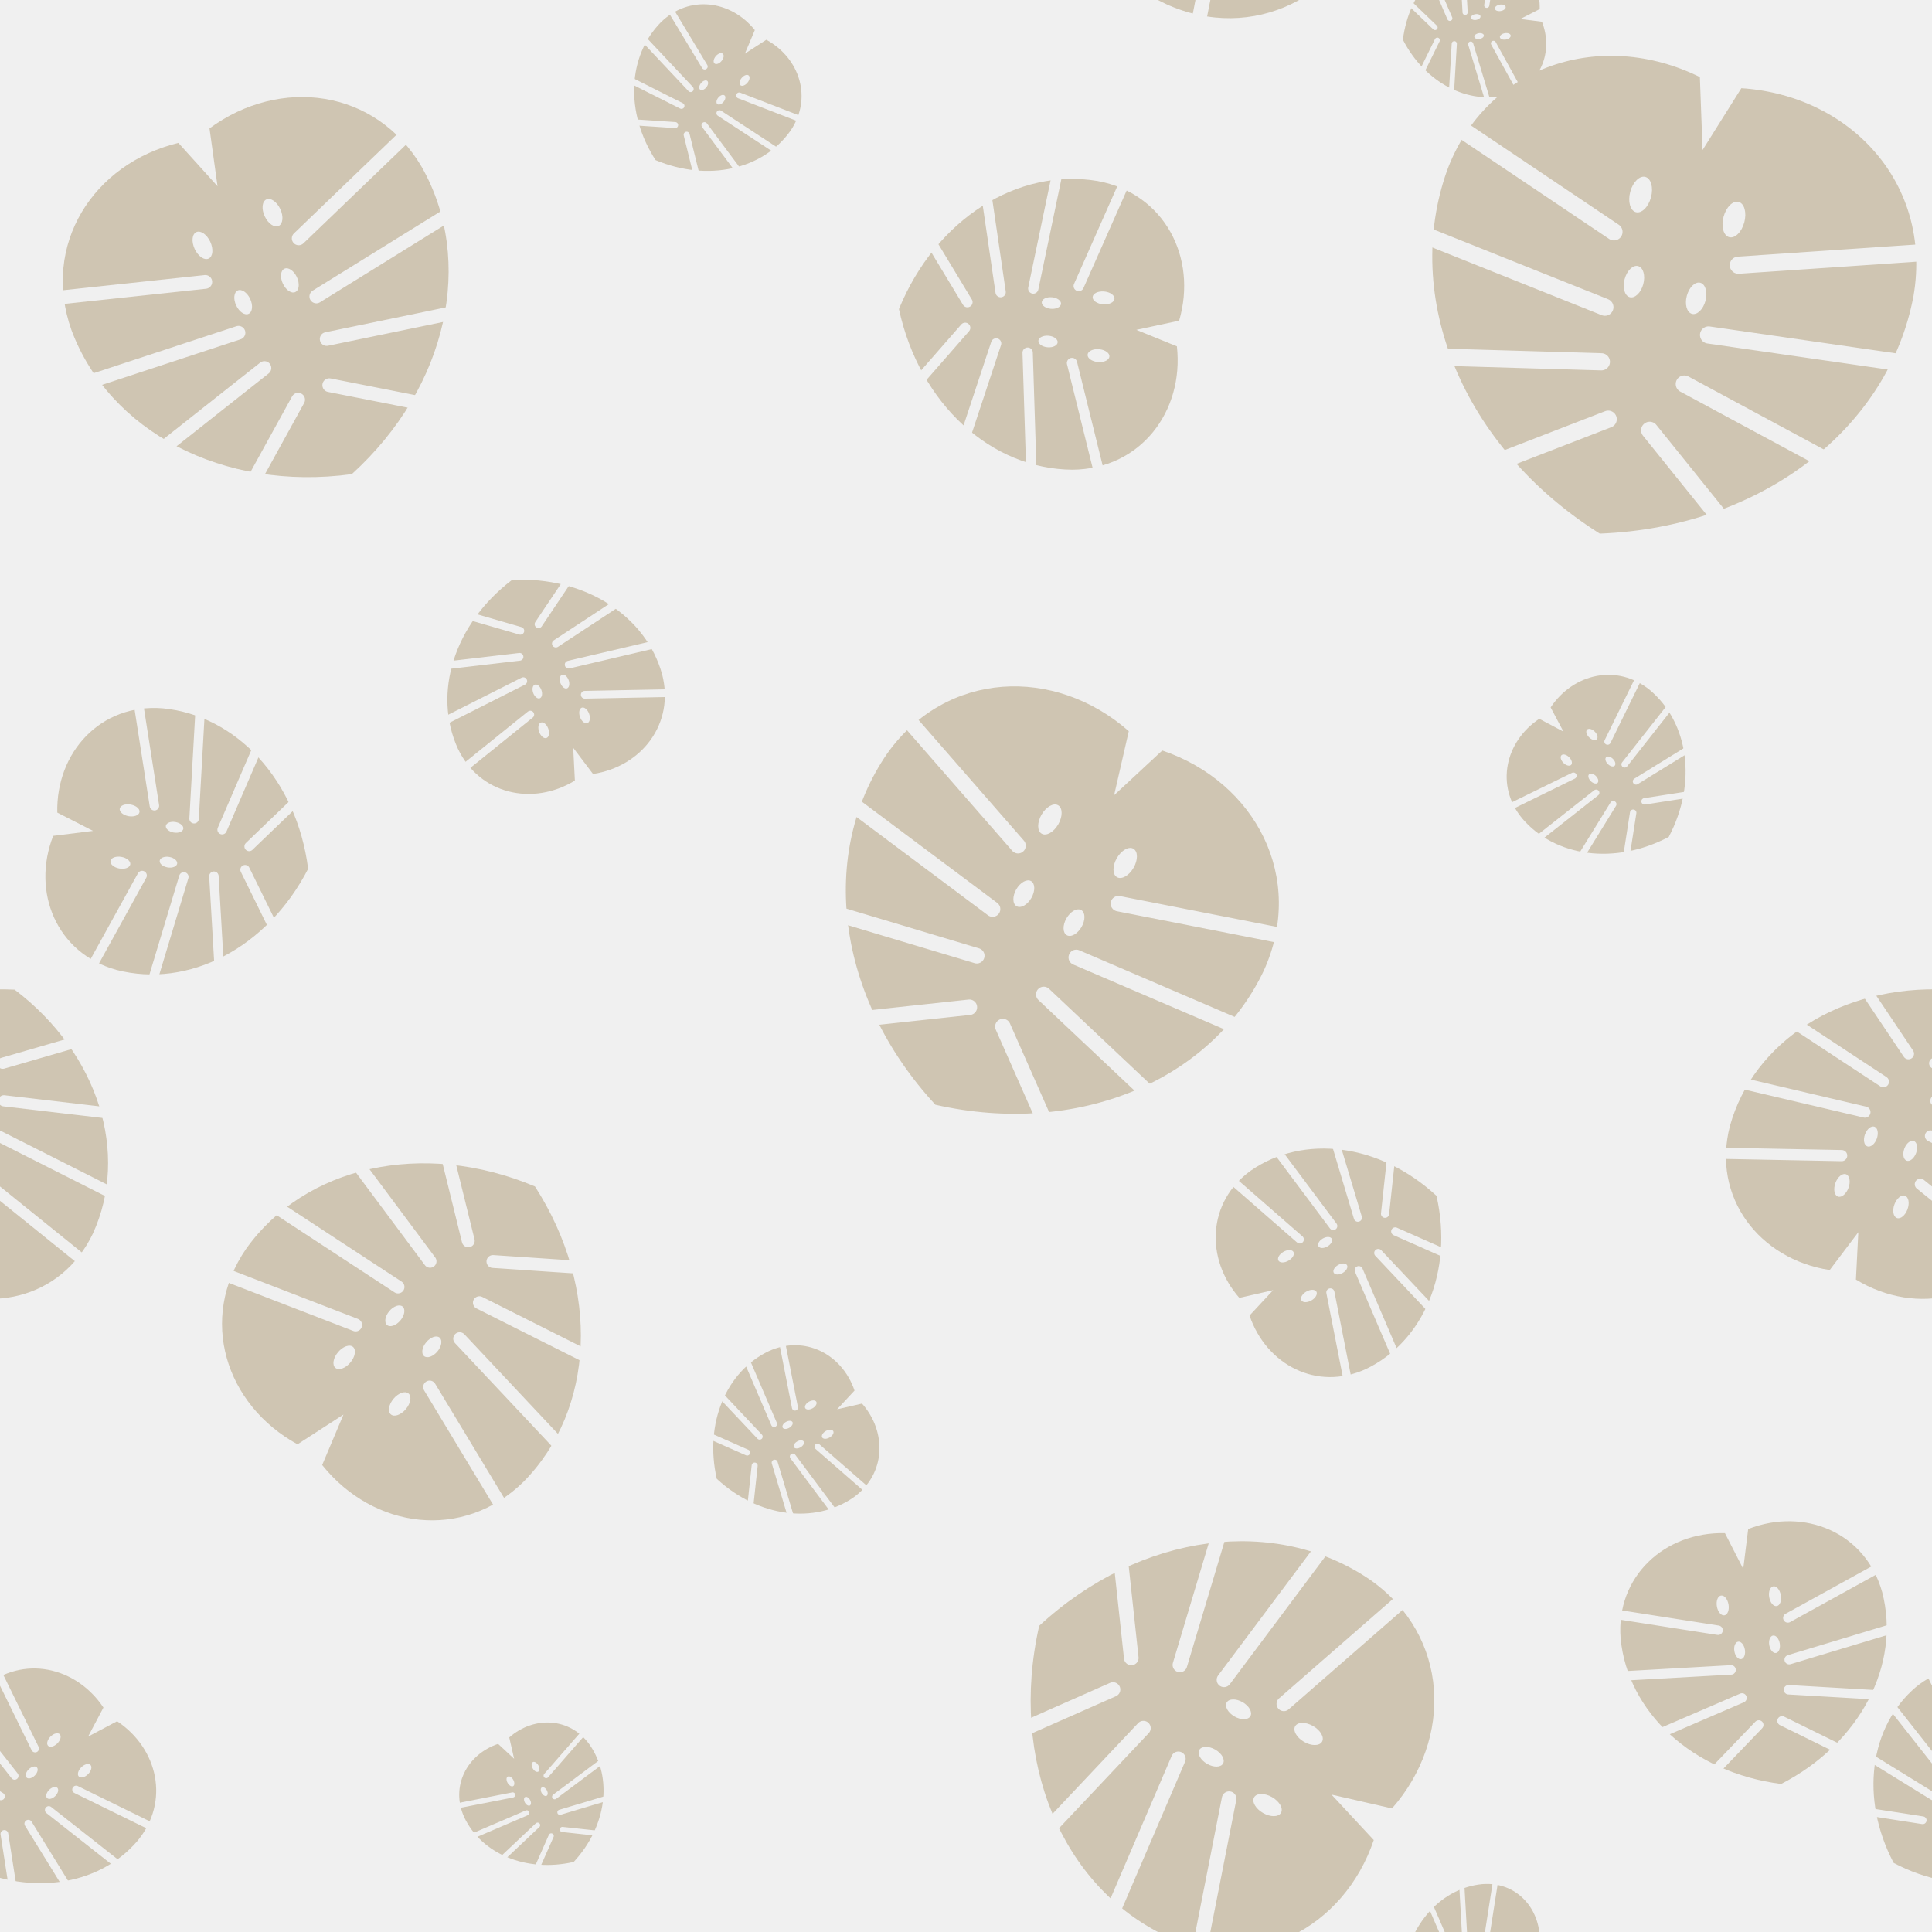
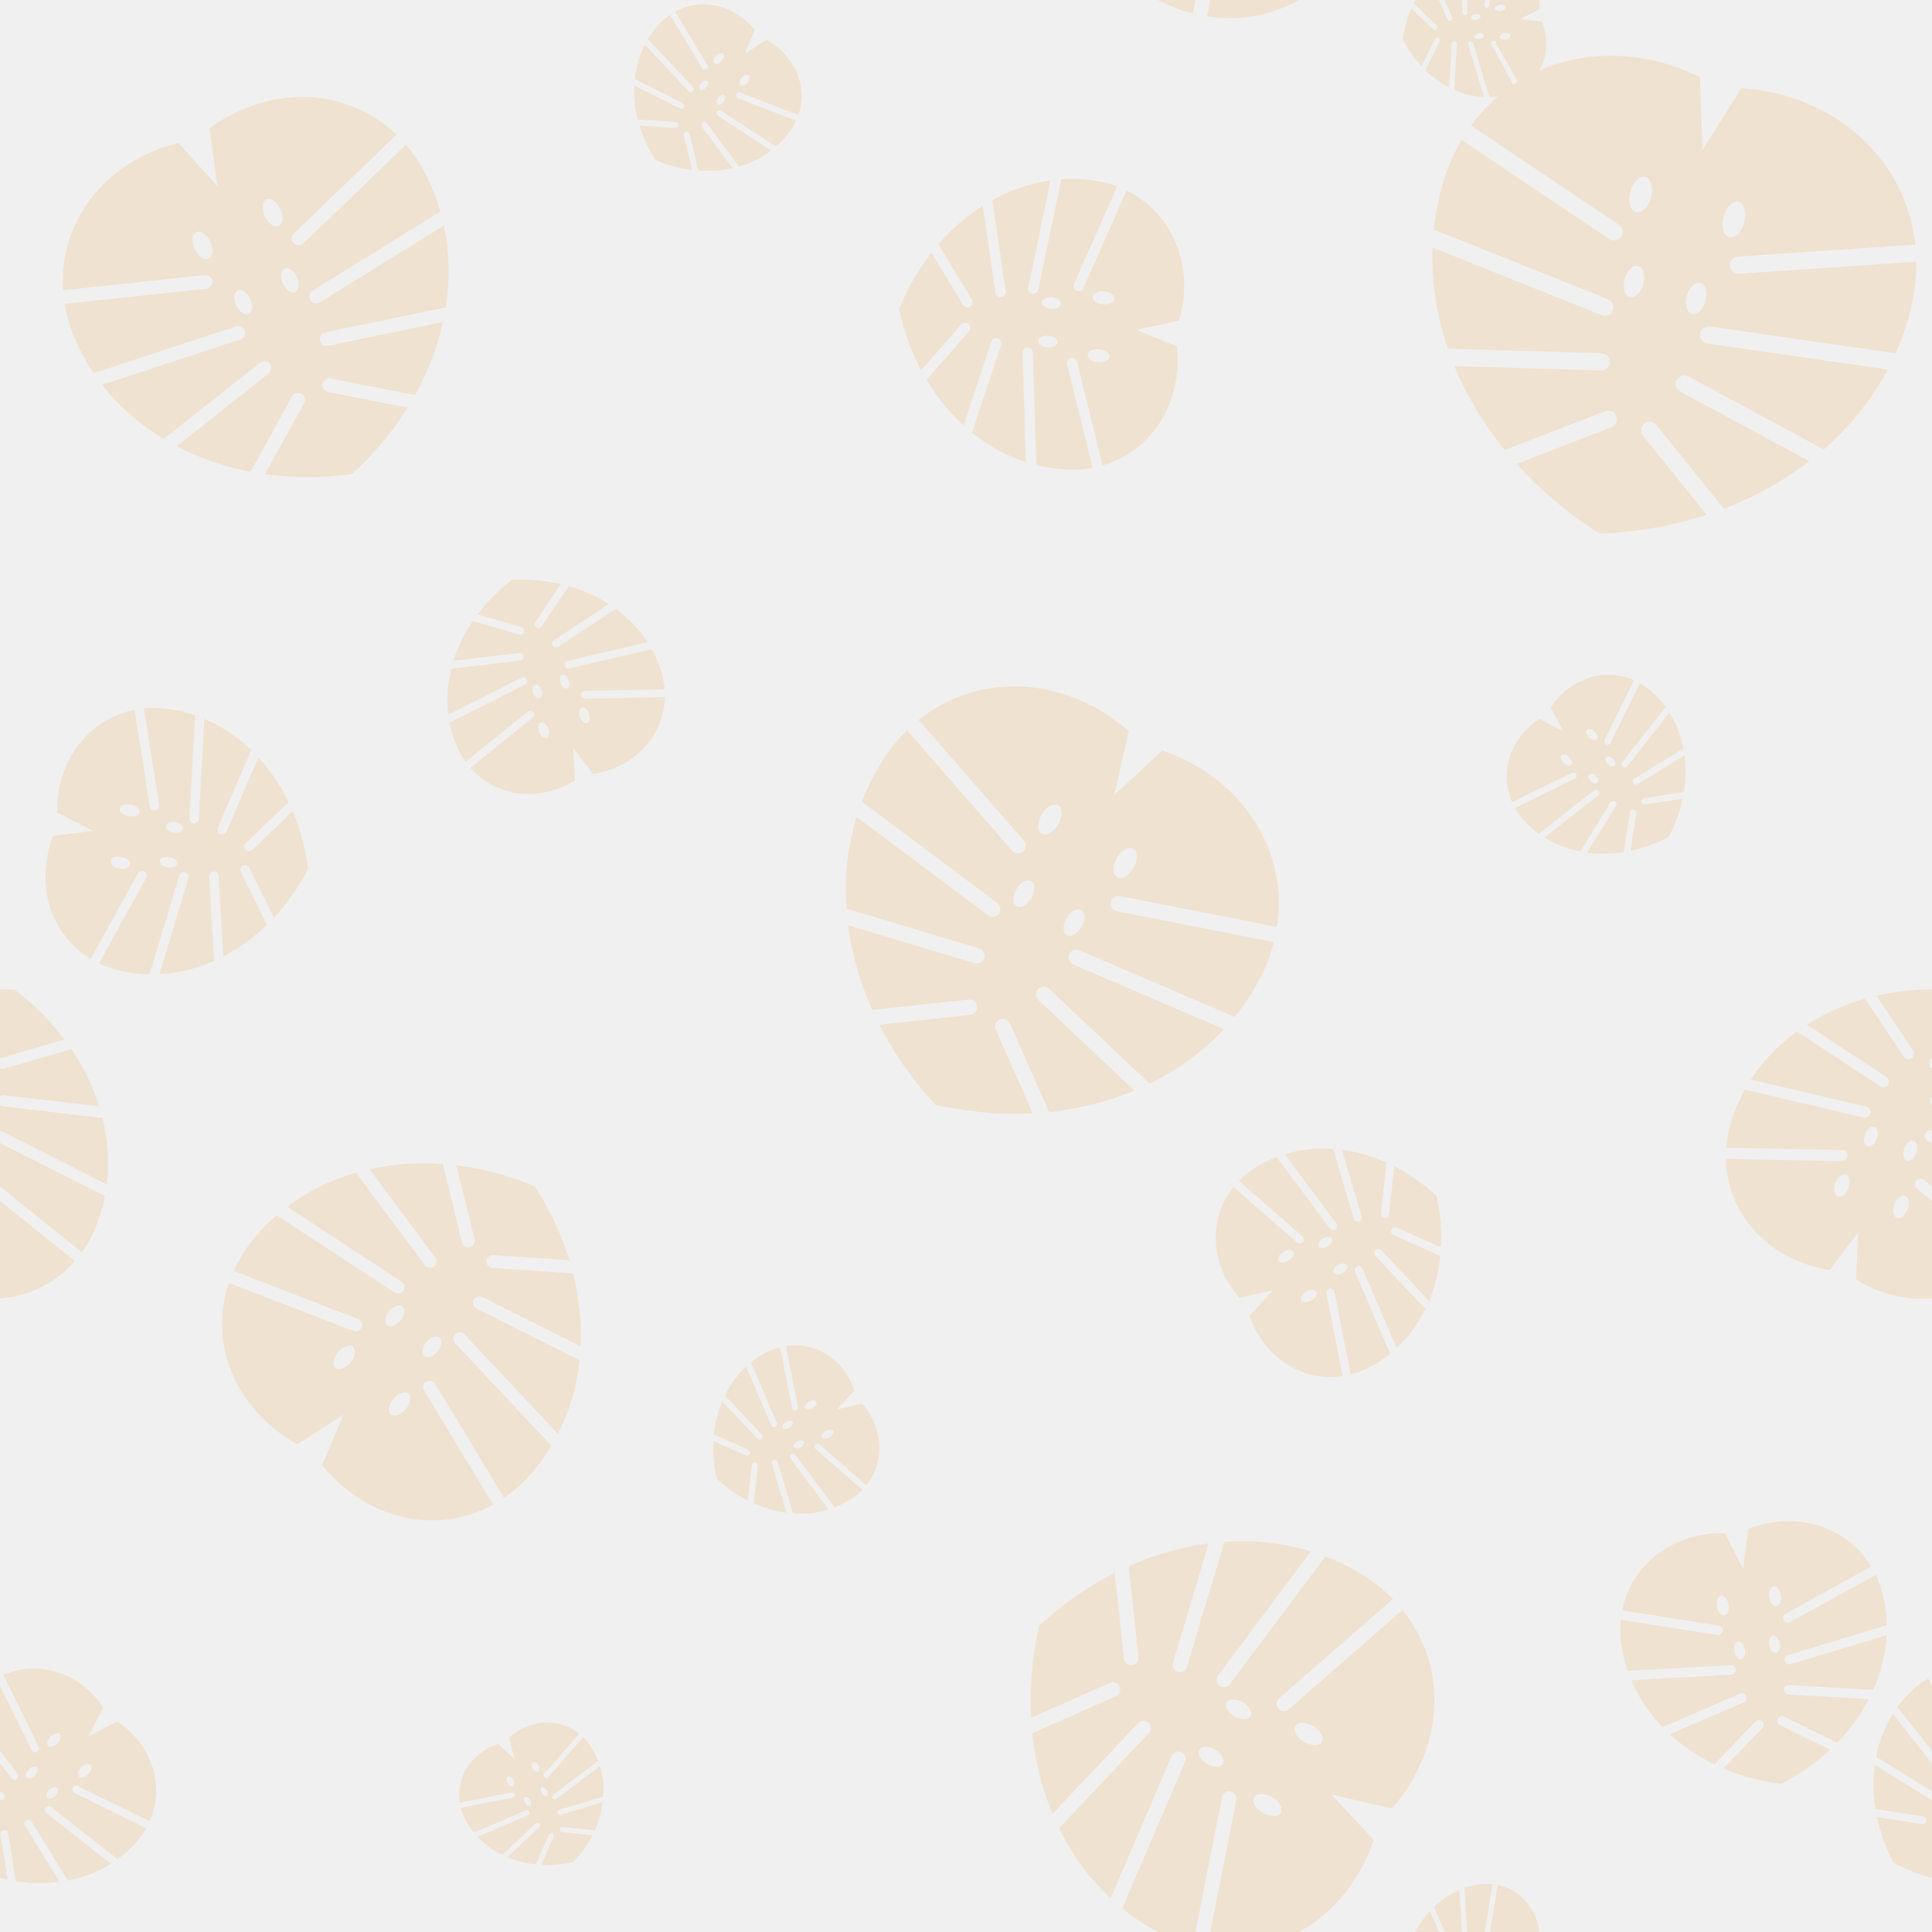
<svg xmlns="http://www.w3.org/2000/svg" width="720" height="720" viewBox="0 0 720 720">
  <defs>
    <symbol id="l" viewBox="0 0 100 100">
      <mask id="m">
        <path fill="#fff" d="M50 96C21 87 3 63 5 38 7 17 26 5 46 9l4 13 4-13c20-4 39 8 41 29 2 25-16 49-45 58z" />
        <g stroke="#000" stroke-width="3.2" stroke-linecap="round">
          <path d="M0 28 38 41M-2 50 40 55M4 74 42 65M20 94 46 75M100 28 62 41M102 50 60 55M96 74 58 65M80 94 54 75" />
        </g>
        <g fill="#000">
          <ellipse cx="41" cy="33" rx="2" ry="3.4" />
          <ellipse cx="59" cy="33" rx="2" ry="3.4" />
          <ellipse cx="44" cy="49" rx="1.8" ry="3" />
          <ellipse cx="56" cy="49" rx="1.8" ry="3" />
        </g>
      </mask>
      <rect width="100" height="100" mask="url(#m)" />
    </symbol>
  </defs>
-   <g fill="#cfc5b2">
+   <g fill="#f0e2d0">
    <use href="#l" width="160" height="160" transform="translate(20 30) rotate(-25 80.0 80.0)" />
    <use href="#l" width="70" height="70" transform="translate(230 0) rotate(40 35.0 35.0)" />
    <use href="#l" width="70" height="70" transform="translate(230 720) rotate(40 35.0 35.0)" />
    <use href="#l" width="120" height="120" transform="translate(330 60) rotate(95 60.0 60.0)" />
    <use href="#l" width="200" height="200" transform="translate(-200 10) rotate(15 100.0 100.0)" />
    <use href="#l" width="200" height="200" transform="translate(520 10) rotate(15 100.0 100.0)" />
    <use href="#l" width="90" height="90" transform="translate(160 210) rotate(160 45.0 45.0)" />
    <use href="#l" width="110" height="110" transform="translate(10 260) rotate(-80 55.0 55.0)" />
    <use href="#l" width="180" height="180" transform="translate(300 250) rotate(30 90.0 90.0)" />
    <use href="#l" width="75" height="75" transform="translate(560 250) rotate(-45 37.5 37.5)" />
    <use href="#l" width="130" height="130" transform="translate(-80 360) rotate(200 65.0 65.0)" />
    <use href="#l" width="130" height="130" transform="translate(640 360) rotate(200 65.0 65.0)" />
    <use href="#l" width="95" height="95" transform="translate(450 420) rotate(-120 47.5 47.5)" />
    <use href="#l" width="150" height="150" transform="translate(80 420) rotate(-140 75.0 75.0)" />
    <use href="#l" width="70" height="70" transform="translate(260 500) rotate(60 35.0 35.0)" />
    <use href="#l" width="170" height="170" transform="translate(370 -160) rotate(120 85.0 85.0)" />
    <use href="#l" width="170" height="170" transform="translate(370 560) rotate(120 85.0 85.0)" />
    <use href="#l" width="110" height="110" transform="translate(600 560) rotate(-10 55.0 55.0)" />
    <use href="#l" width="90" height="90" transform="translate(-30 620) rotate(45 45.0 45.0)" />
    <use href="#l" width="90" height="90" transform="translate(690 620) rotate(45 45.0 45.0)" />
    <use href="#l" width="60" height="60" transform="translate(170 640) rotate(-30 30.0 30.0)" />
    <use href="#l" width="60" height="60" transform="translate(520 -20) rotate(80 30.0 30.0)" />
    <use href="#l" width="60" height="60" transform="translate(520 700) rotate(80 30.0 30.0)" />
  </g>
</svg>
